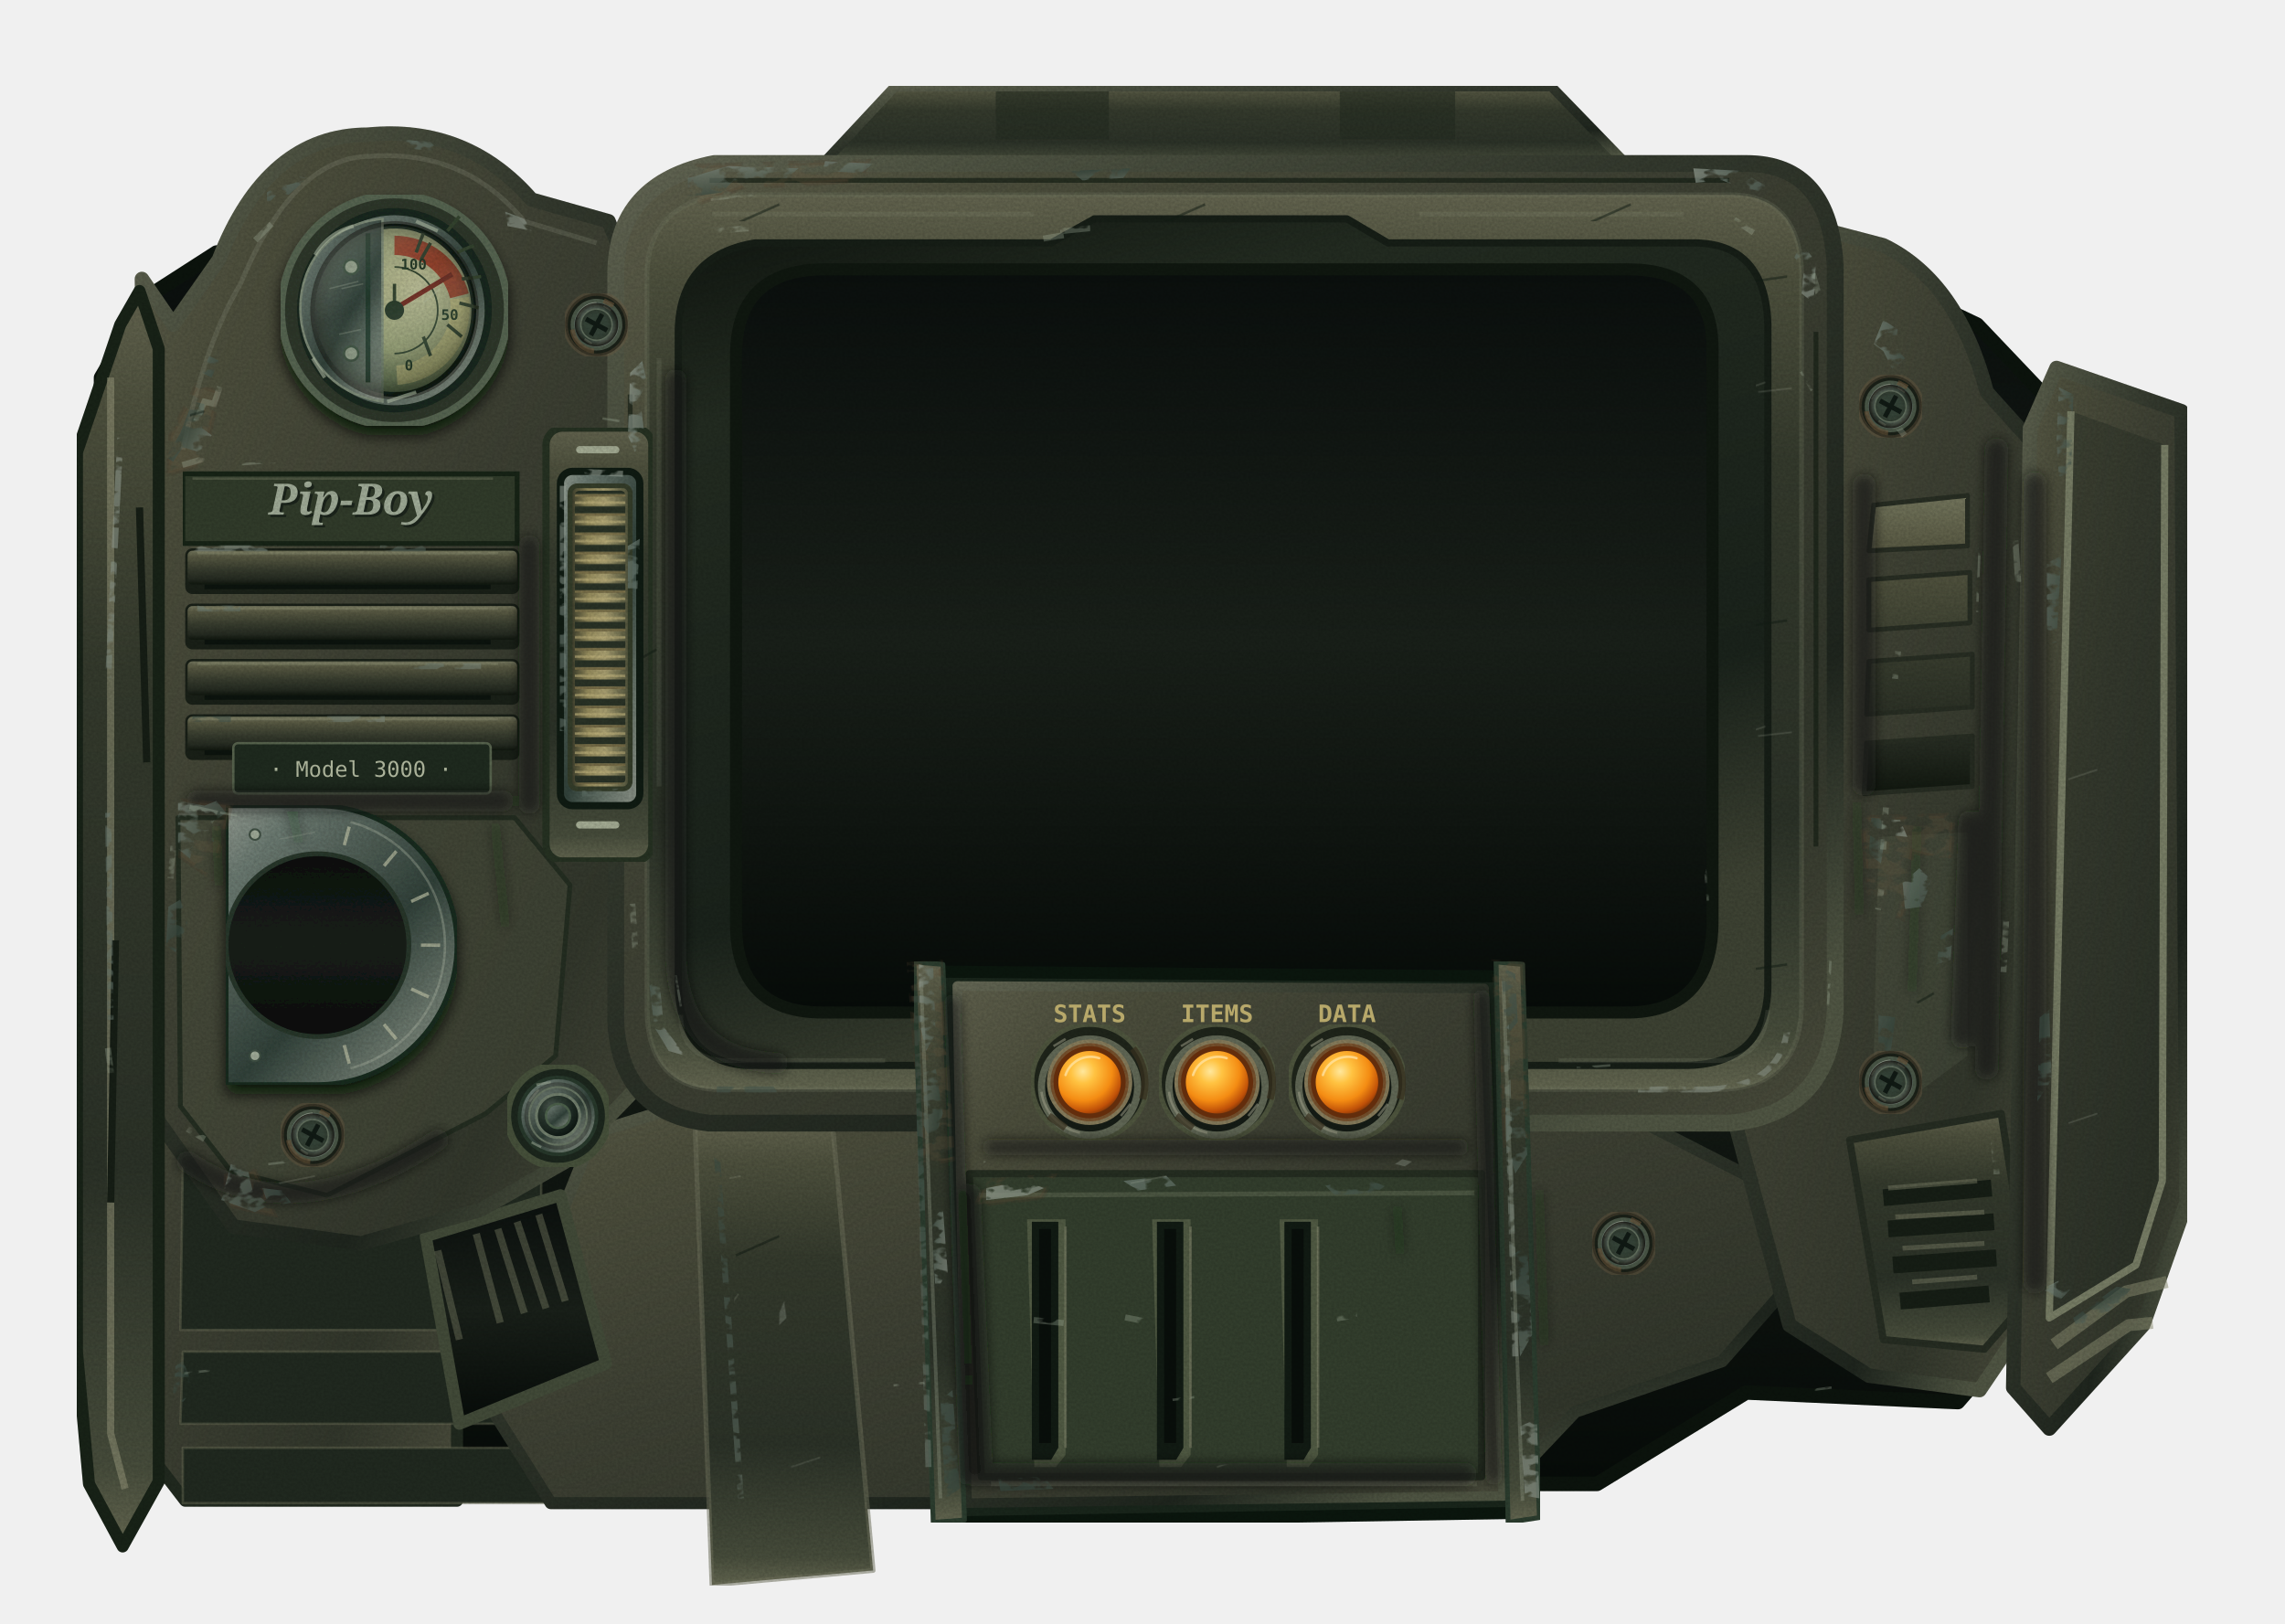
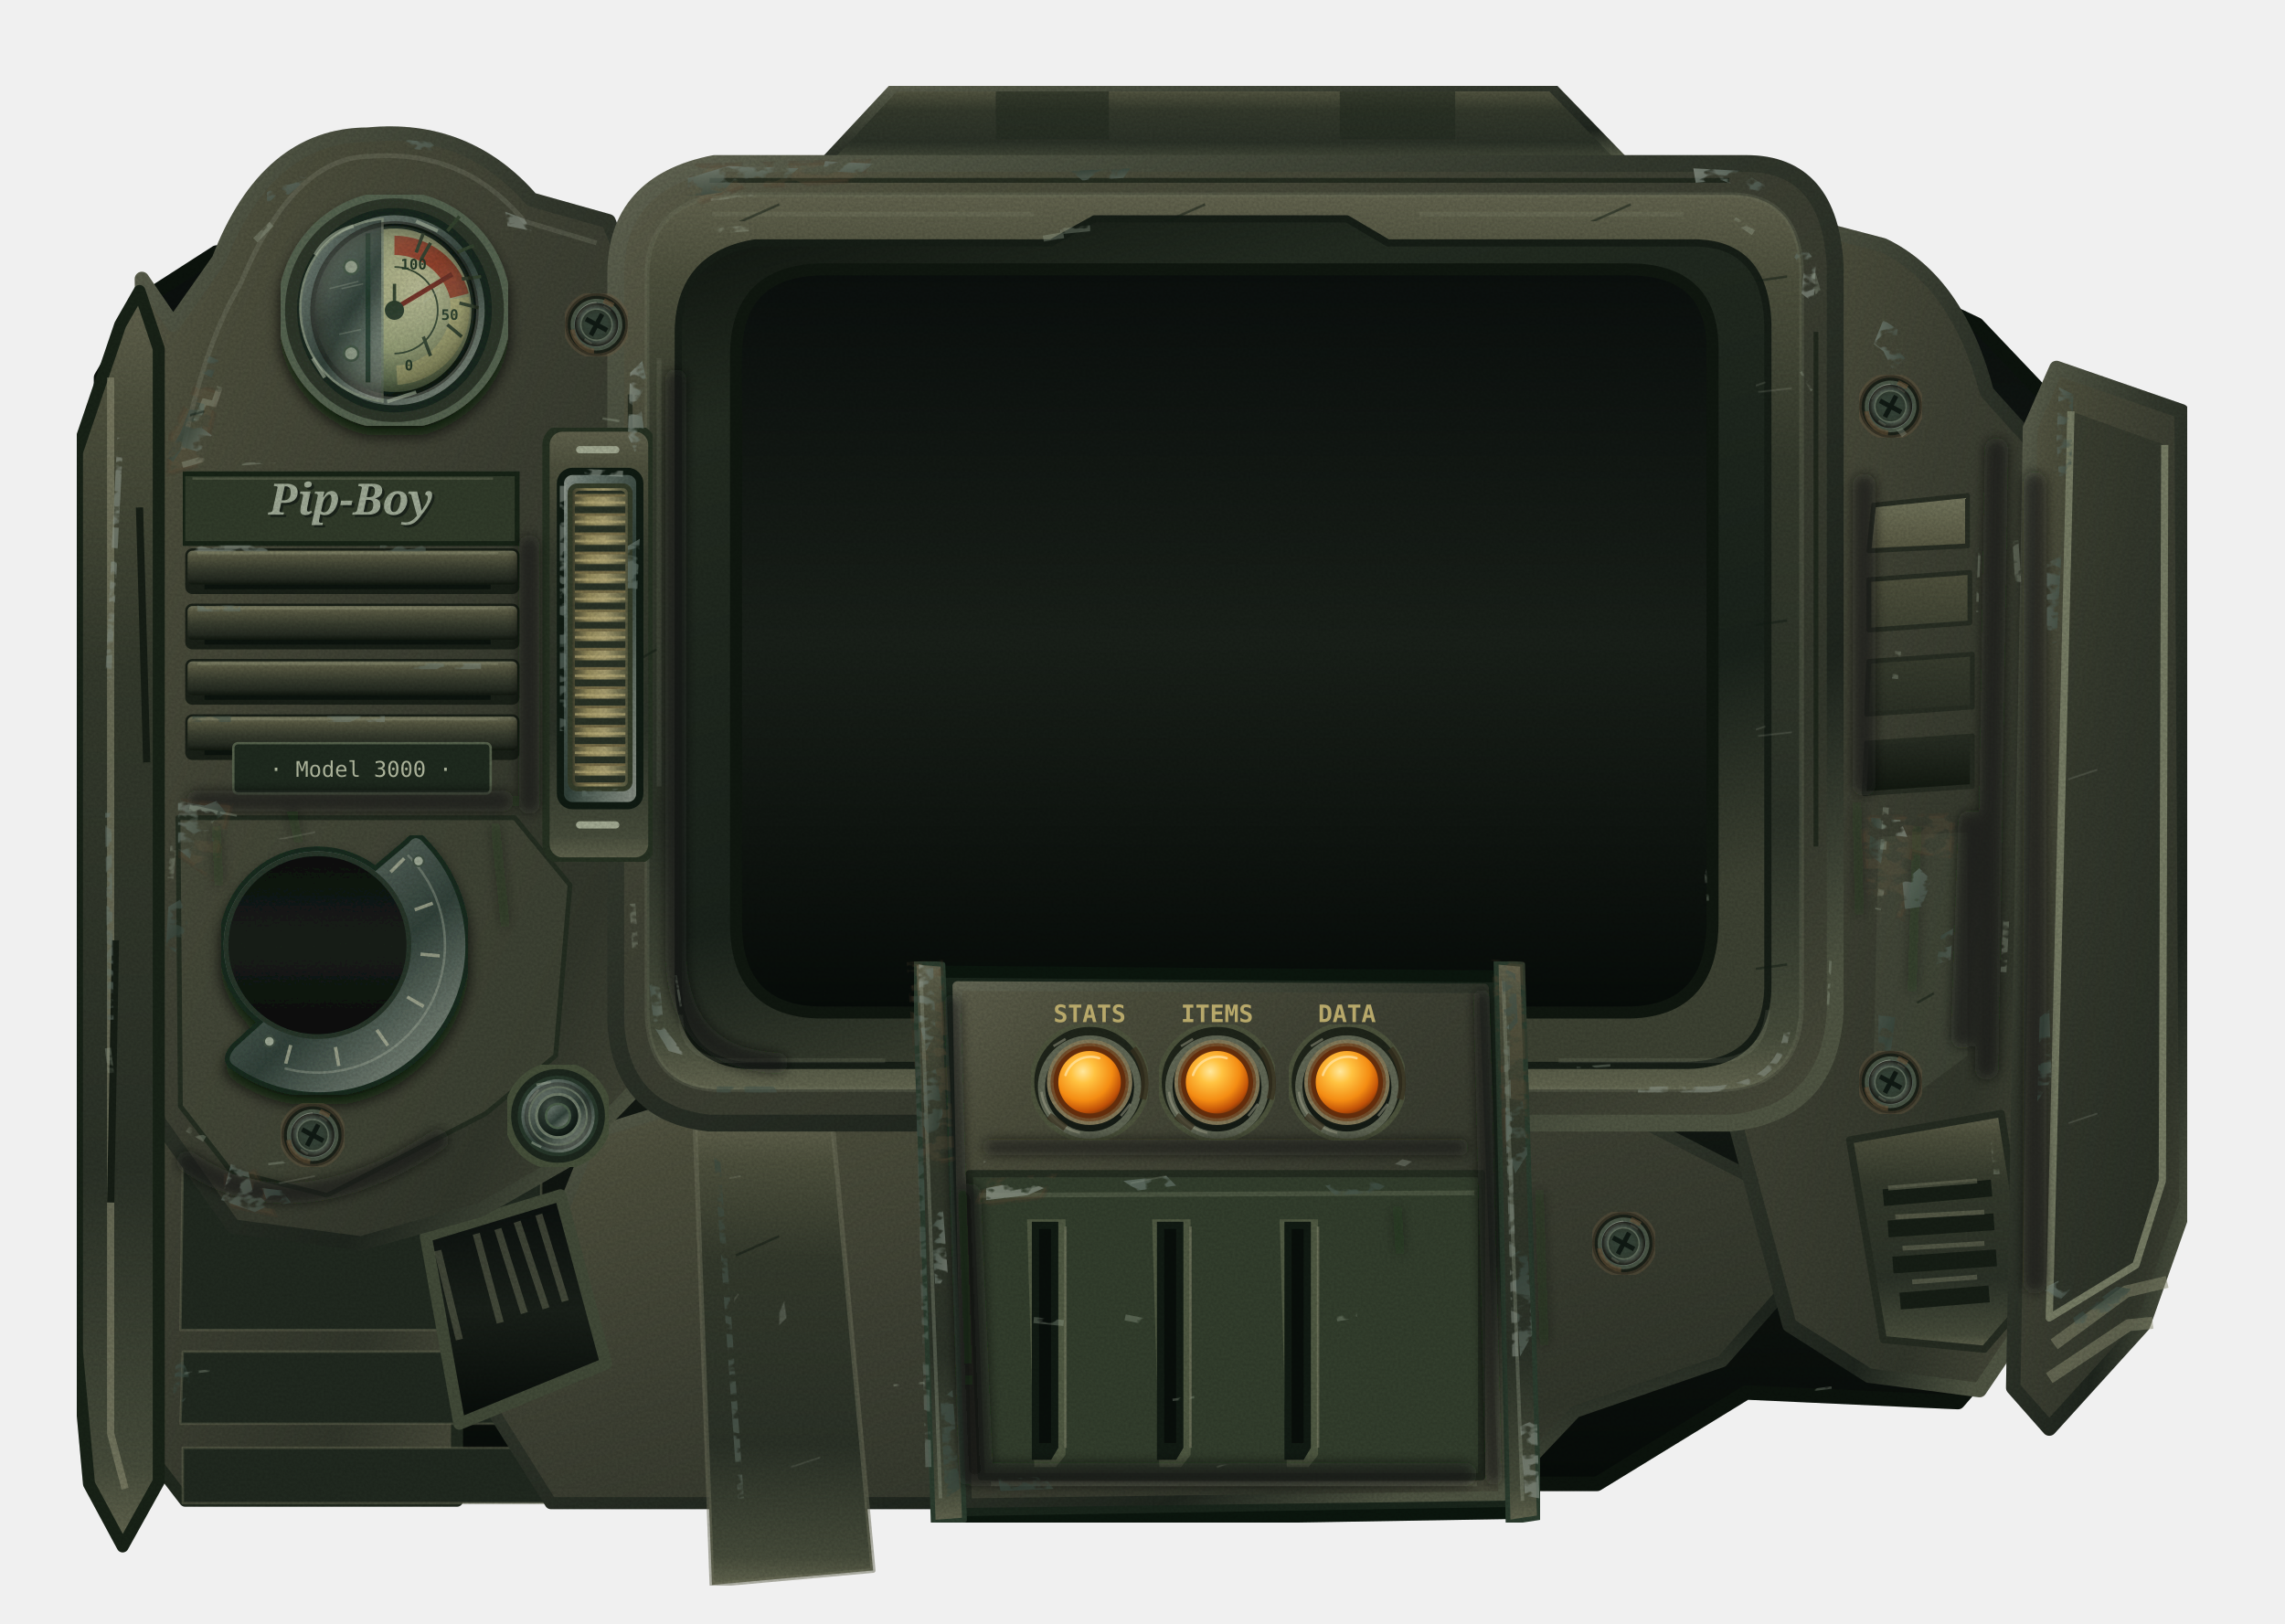
<svg xmlns="http://www.w3.org/2000/svg" width="950" height="675" viewBox="0 0 950 675" fill="none">
  <defs>
    <linearGradient id="paint" x1="0" y1="0" x2="1" y2="1">
      <stop stop-color="#62634f" />
      <stop offset=".16" stop-color="#50523f" />
      <stop offset=".43" stop-color="#414436" />
      <stop offset=".78" stop-color="#34392d" />
      <stop offset="1" stop-color="#4e503f" />
    </linearGradient>
    <linearGradient id="edge" x2=".8" y2="1">
      <stop stop-color="#686b58" />
      <stop offset=".12" stop-color="#555a48" />
      <stop offset=".42" stop-color="#353b2f" />
      <stop offset=".8" stop-color="#20271f" />
      <stop offset="1" stop-color="#535946" />
    </linearGradient>
    <linearGradient id="steel" x2=".85" y2="1">
      <stop stop-color="#99a297" />
      <stop offset=".16" stop-color="#707f76" />
      <stop offset=".36" stop-color="#55645b" />
      <stop offset=".6" stop-color="#33443c" />
      <stop offset=".85" stop-color="#6e7b70" />
      <stop offset="1" stop-color="#879085" />
    </linearGradient>
    <linearGradient id="rim" x2="0" y2="1">
      <stop stop-color="#676852" />
      <stop offset=".09" stop-color="#515440" />
      <stop offset=".3" stop-color="#363c2e" />
      <stop offset=".7" stop-color="#2d3429" />
      <stop offset=".94" stop-color="#4a503e" />
      <stop offset="1" stop-color="#686b54" />
    </linearGradient>
    <linearGradient id="recess" x2=".35" y2="1">
      <stop stop-color="#111711" />
      <stop offset=".22" stop-color="#242d22" />
      <stop offset=".76" stop-color="#1b241c" />
      <stop offset="1" stop-color="#404535" />
    </linearGradient>
    <linearGradient id="rubber" x2="0" y2="1">
      <stop stop-color="#0b100e" />
      <stop offset=".5" stop-color="#1a211a" />
      <stop offset="1" stop-color="#070c09" />
    </linearGradient>
    <linearGradient id="rib" x2="0" y2="1">
      <stop stop-color="#787a60" />
      <stop offset=".18" stop-color="#5b5c45" />
      <stop offset=".54" stop-color="#3a3f30" />
      <stop offset=".84" stop-color="#262c22" />
      <stop offset="1" stop-color="#11180f" />
    </linearGradient>
    <linearGradient id="brass" x2="1" y2="0">
      <stop stop-color="#353828" />
      <stop offset=".3" stop-color="#9b9160" />
      <stop offset=".58" stop-color="#b1a776" />
      <stop offset="1" stop-color="#4d513a" />
    </linearGradient>
    <radialGradient id="dial" cx=".36" cy=".3" r=".75">
      <stop stop-color="#536057" />
      <stop offset=".3" stop-color="#303e35" />
      <stop offset=".66" stop-color="#1e2b24" />
      <stop offset="1" stop-color="#0a1410" />
    </radialGradient>
    <radialGradient id="paper" cx=".65" cy=".35" r=".75">
      <stop stop-color="#bfc199" />
      <stop offset=".55" stop-color="#a5ac7e" />
      <stop offset="1" stop-color="#5b704f" />
    </radialGradient>
    <radialGradient id="amber" cx=".4" cy=".34" r=".7">
      <stop stop-color="#ffe79c" />
      <stop offset=".25" stop-color="#ffc342" />
      <stop offset=".62" stop-color="#f48c13" />
      <stop offset=".85" stop-color="#bf5008" />
      <stop offset="1" stop-color="#622a09" />
    </radialGradient>
    <linearGradient id="glass" x2=".5" y2="1">
      <stop stop-color="#e3f8e6" stop-opacity=".18" />
      <stop offset=".48" stop-color="#c4dfcc" stop-opacity="0" />
      <stop offset="1" stop-color="#06170c" stop-opacity=".3" />
    </linearGradient>
    <radialGradient id="soot">
      <stop offset=".45" stop-color="#231f13" stop-opacity="0" />
      <stop offset=".78" stop-color="#1f2014" stop-opacity=".25" />
      <stop offset="1" stop-color="#100f0a" stop-opacity=".85" />
    </radialGradient>
    <pattern id="wheel-ribs" width="24" height="8" patternUnits="userSpaceOnUse">
      <path d="M0 1h24" stroke="#c5b780" stroke-opacity=".65" />
      <path d="M0 4h24" stroke="#2b3427" stroke-width="3" />
      <path d="M0 6h24" stroke="#786e48" />
    </pattern>
    <pattern id="scuffs" width="177" height="143" patternUnits="userSpaceOnUse">
      <path d="m17 19 9-3m-3 4 18-2m75 45 15-3m-92 49 22-7m63 16 6-9m22-71 12-4" stroke="#b9bdaa" stroke-opacity=".17" stroke-width=".7" />
      <path d="m64 34 21-6m-64 89 14-2m94-22 18-8m-58 46 7-4" stroke="#101a13" stroke-opacity=".5" />
      <path d="m49 55 3-2 4 1-3 2zm98 62 2-5 1 7-3 3z" fill="#a4afa0" fill-opacity=".3" />
    </pattern>
    <filter id="grain" x="0" y="0" width="100%" height="100%" color-interpolation-filters="sRGB">
      <feTurbulence type="fractalNoise" baseFrequency=".9" numOctaves="2" seed="27" />
      <feColorMatrix values="0 0 0 0 0  0 0 0 0 0  0 0 0 0 0  .2 0 0 0 0" />
      <feComposite in2="SourceAlpha" operator="in" result="speckle" />
      <feBlend in="SourceGraphic" in2="speckle" mode="multiply" />
    </filter>
    <filter id="flaking" x="0" y="0" width="100%" height="100%">
      <feTurbulence type="fractalNoise" baseFrequency=".11 .18" numOctaves="3" seed="8" />
      <feColorMatrix values="0 0 0 0 1  0 0 0 0 1  0 0 0 0 1  9 0 0 0 -3.9" />
    </filter>
    <mask id="worn" maskUnits="userSpaceOnUse" x="0" y="0" width="950" height="675">
      <rect width="950" height="675" fill="white" filter="url(#flaking)" />
    </mask>
    <filter id="smudge" x="-20%" y="-20%" width="140%" height="140%">
      <feGaussianBlur stdDeviation="2.5" />
    </filter>
    <filter id="shadow" x="-15%" y="-15%" width="130%" height="140%">
      <feDropShadow dx="0" dy="4" stdDeviation="3" flood-color="#030806" flood-opacity=".8" />
    </filter>
    <g id="screw" filter="url(#grain)">
      <circle r="13" fill="#1b2118" stroke="#726047" stroke-opacity=".35" stroke-width="2" />
      <circle r="10" fill="url(#steel)" stroke="#4d5a4a" stroke-width="1.5" />
      <circle r="6.5" fill="#37463a" stroke="#778875" stroke-width=".6" />
      <path d="M-5-1h4v-4h2v4h4v2H1v4h-2V1h-4z" fill="#111b15" transform="rotate(28)" />
      <path d="M-8-3a9 9 0 0 1 8-6m3 1 3 2M-5 6l3 2" stroke="#bbc3ad" stroke-opacity=".5" />
      <path d="M-10 2a10 10 0 0 0 9 9M3-10l4 2" stroke="#69533a" stroke-width="2" stroke-opacity=".65" />
      <circle r="9" fill="url(#soot)" />
    </g>
    <g id="lamp">
      <g filter="url(#grain)">
        <circle r="24" fill="#20261b" stroke="#515840" stroke-width="2" />
        <circle cy="2" r="20" fill="#161d16" stroke="#656c59" stroke-width="3" />
        <circle r="17" fill="#7c542e" stroke="#8b805e" stroke-width="1.5" />
      </g>
      <circle r="14" fill="url(#amber)" stroke="#632d0c" stroke-width="2" />
      <path d="M-10-3a11 11 0 0 1 14-7" stroke="#ffe7ad" stroke-opacity=".7" stroke-linecap="round" />
      <path d="M-20 4a20 20 0 0 0 16 17M-15-15l5-3m23 32 4-5" stroke="#a1a18a" stroke-opacity=".5" />
      <path d="M18-14a23 23 0 0 1 4 21m-39 7 7 5" stroke="#372f1f" stroke-width="3" stroke-opacity=".7" />
    </g>
    <g id="vent">
      <rect width="139" height="19" rx="3" fill="#1a2118" />
      <rect x="1" y="1" width="137" height="14" rx="2" fill="url(#rib)" />
      <path d="M5 2h125" stroke="#9c9d80" stroke-opacity=".35" />
      <path d="M8 16h119" stroke="#0c140e" stroke-width="2" />
    </g>
    <g id="slot">
      <path d="M-8 0H8V98L4 103H-5z" fill="#545e46" />
      <path d="M-6 1H5v94l-3 5h-8z" fill="#121c14" />
      <path d="M-3 4H2v89H-3z" fill="#090f0b" />
      <path d="M8 3v92" stroke="#a0a086" stroke-opacity=".4" />
    </g>
    <path id="selector-tick" d="M0-43V-51" />
    <g id="selector-knob" filter="url(#shadow)">
      <g filter="url(#grain)">
        <circle r="37" fill="url(#dial)" stroke="#687b6b" stroke-width="2" />
        <circle r="27" fill="url(#dial)" stroke="#18281f" stroke-width="3" />
        <circle r="21" fill="url(#dial)" stroke="#3c5143" stroke-width="1" />
        <path d="M0-33 5-25H-5Z" fill="url(#dial)" stroke="#687b6b" stroke-width="1" />
      </g>
      <path d="M-27-12q5-13 19-16m-3 7 9-2m-28 36 4 6m41 10 6-3" stroke="#9ba999" stroke-opacity=".3" stroke-width="1.2" />
      <path d="m-11-23 6-1m-20 9 3-6m-3 4 1 4m3 35 5 3m38-14 1-7" stroke="#b8c1ae" stroke-opacity=".3" stroke-width=".7" />
    </g>
  </defs>
  <g stroke-linejoin="round" filter="url(#grain)">
    <path d="M62 123 90 105h91l47 35 476 2 55-37 63 30 39 41v353l-47 54-88-4-62 38H91L42 575V157z" fill="url(#rubber)" stroke="#0c140d" stroke-width="6" />
    <path d="M81 165h109v459H77L57 598V188z" fill="url(#paint)" stroke="#222b20" stroke-width="5" />
    <path d="M76 485h149v68H75zm0 77h177v30H75zm0 40h188v23H76z" fill="#222b21" stroke="#71745c" stroke-opacity=".45" />
    <path d="M247 471 321 448l353 14 92 47-50 57-61 21-36 38H229l-27-43z" fill="url(#paint)" stroke="url(#edge)" stroke-width="5" />
    <path d="m289 469 57-3 17 187-67 6z" fill="url(#rim)" stroke="#747761" stroke-opacity=".5" stroke-width="2" />
    <path d="m303 480 28-3 17 169-39 1z" fill="url(#scuffs)" />
    <path d="m177 514 56-17 19 70-61 25z" fill="url(#rubber)" stroke="#454e3b" stroke-width="5" />
    <path d="m182 520 9 37m7-44 10 37m-1-39 11 35m-3-38 12 36m-3-39 11 36" stroke="#7d8266" stroke-opacity=".45" stroke-width="3" />
    <path d="M59 116 72 135 91 108Q111 56 153 56q41-4 68 27l32 9 24 60-12 300-30 31-35 20-50 14-53-7-32-45z" fill="url(#paint)" stroke="url(#edge)" stroke-width="6" />
    <path d="M76 187q9-44 24-69 22-53 54-53 39-3 64 27l30 9" stroke="#959984" stroke-opacity=".26" stroke-width="2" />
    <path d="M74 340h140l23 28-6 71-29 24-66 34-40-10-21-27z" fill="#505743" fill-opacity=".4" stroke="#252f22" stroke-width="2" />
    <path d="M50 135 58 121 66 145v471l-15 27-14-26-5-55V188z" fill="url(#rim)" stroke="#192418" stroke-width="5" />
    <path d="M46 157v439l6 23" stroke="#9a9b7e" stroke-opacity=".55" stroke-width="3" />
    <path d="m58 211 3 106m-13 74-2 109" stroke="#171f16" stroke-width="3" />
    <path d="m741 91 42 11q31 15 43 61l18 20v364l-21 31-46-6-33-21-25-93z" fill="url(#paint)" stroke="url(#edge)" stroke-width="6" />
    <path d="m779 210 39-4v21l-41 2zm-2 31 42-3v21l-42 3zm0 34 43-3v22l-44 3zm-1 34 44-3v21l-45 3z" fill="url(#rib)" stroke="#292f24" stroke-width="2" />
    <path d="m781 348 37-2v93l-19 14-20-12z" fill="#687059" fill-opacity=".22" />
    <path d="m769 474 63-11 12 76-19 22-42-4z" fill="url(#rim)" stroke="#272e23" stroke-width="3" />
    <path d="m783 498 45-4m-43 17 44-3m-42 18 43-3m-40 18 37-3" stroke="#171f16" stroke-width="7" />
    <path d="m785 494 37-3m-34 15 37-2m-34 15 34-2m-30 16 27-2" stroke="#8e9176" stroke-opacity=".4" stroke-width="2" />
    <path d="m855 153 52 18 2 329-18 51-39 43-15-17 7-399z" fill="url(#paint)" stroke="url(#edge)" stroke-width="6" />
    <path d="m861 171-9 377 36-22 11-35 1-306" fill="#202a20" fill-opacity=".35" stroke="#7c8269" stroke-width="3" />
    <path d="m854 559 30-22 17-4m-49 40 33-22 10-1" stroke="#97997b" stroke-opacity=".5" stroke-width="5" />
    <path d="m344 66 28-30h273l32 33" fill="url(#rim)" stroke="url(#edge)" stroke-width="4" />
    <path d="M414 38h47v20h-47zm143 0h48v20h-48z" fill="#252e22" fill-opacity=".6" />
    <path d="M297 68h429q35 0 37 43v309q-2 43-44 47H295q-37-4-39-42V114q0-38 41-46z" fill="url(#paint)" stroke="url(#edge)" stroke-width="7" />
    <path d="M299 81h420q29 0 30 32v304q0 34-32 36H298q-29-1-29-34V115q0-29 30-34z" fill="url(#rim)" stroke="#777c64" stroke-opacity=".3" stroke-width="2" />
    <path d="M314 101h123l18-10h105l17 10h127q30 0 31 34v276q-1 31-33 32H310q-27-2-28-33V137q1-31 32-36z" fill="url(#recess)" stroke="#171f17" stroke-width="3" />
    <path d="M341 112h336q35 0 35 33v238q0 37-34 38H342q-36 0-36-37V148q0-35 35-36z" fill="url(#rubber)" stroke="#101810" stroke-width="5" />
    <path d="M296 89h134m160 0h110M274 149v178m9 95q0 17 17 19h68m280 0h65q20 0 22-21" stroke="#a4aa90" stroke-opacity=".15" stroke-width="2" />
    <path d="M295 75h424M262 164v128m493-154v214" stroke="#182216" stroke-opacity=".7" stroke-width="2" />
  </g>
  <g transform="translate(164 129)" filter="url(#shadow)">
    <g filter="url(#grain)">
      <ellipse rx="47" ry="48" fill="#30392c" stroke="#596854" stroke-width="3" />
      <ellipse rx="39" ry="41" fill="url(#steel)" stroke="#1b291f" stroke-width="3" />
      <ellipse rx="33" ry="35" fill="url(#paper)" stroke="#0e2117" stroke-width="2" />
      <path d="M0-27a28 28 0 0 1 27 21" stroke="#a34730" stroke-width="8" />
      <path d="M1 27a28 28 0 0 0 26-32" stroke="#c6c286" stroke-width="8" />
      <g stroke="#354631" stroke-width="1.4">
        <path d="M0-32v8m12-29-3 8" transform="translate(0 21)" />
        <path d="m15-28-4 7m16-18-5 6m11 6-7 3m10 10-8 1m7 12-8-2m1 14-6-5m-7 13-3-8" />
        <path d="M0-18a18 18 0 0 1 0 36" stroke-width=".7" />
      </g>
      <g fill="#243a27" font-family="monospace" font-size="6" font-weight="bold" text-anchor="middle">
        <text x="8" y="-17">100</text>
        <text x="23" y="4">50</text>
        <text x="6" y="25">0</text>
      </g>
      <path d="M-1 0 24-15" stroke="#762c23" stroke-width="2" />
      <circle r="4" fill="#283a29" />
      <path d="M-5-38C-50-34-51 31-5 38z" fill="url(#steel)" stroke="#82907c" stroke-width="1" />
      <path d="M-11-32v62" stroke="#253d30" stroke-width="2" />
      <circle cx="-18" cy="-18" r="3" fill="#a4b19b" stroke="#425846" />
      <circle cx="-18" cy="18" r="3" fill="#a4b19b" stroke="#425846" />
    </g>
    <ellipse rx="35" ry="37" fill="url(#soot)" opacity=".55" />
    <path d="M-33-23q5-9 16-12m26-2 9 4m-52 53 5 8m26 10 12-4" stroke="#a6b09c" stroke-opacity=".6" stroke-width="1.5" />
    <path d="m-22-9 9-2m-14 2 12-3m-8 22 9-2m26-11 7-6" stroke="#b3bda8" stroke-opacity=".24" stroke-width=".6" />
    <ellipse rx="33" ry="35" fill="url(#glass)" />
  </g>
  <g filter="url(#grain)">
    <path d="M76 197h139v29H76z" fill="#333e2c" stroke="#182517" stroke-width="2" />
    <path d="M80 199h125" stroke="#94987b" stroke-opacity=".3" />
    <text x="147" y="215" fill="#1c251c" font-family="Georgia,serif" font-size="18" font-style="italic" font-weight="bold" text-anchor="middle">Pip-Boy</text>
    <text x="146" y="214" fill="#a6b29d" font-family="Georgia,serif" font-size="18" font-style="italic" font-weight="bold" text-anchor="middle">Pip-Boy</text>
    <use href="#vent" x="77" y="228" />
    <use href="#vent" x="77" y="251" />
    <use href="#vent" x="77" y="274" />
    <use href="#vent" x="77" y="297" />
    <rect x="97" y="309" width="107" height="21" rx="2" fill="#202c20" stroke="#5b6851" />
    <text x="150" y="323" fill="#bbc3a8" font-family="monospace" font-size="9" text-anchor="middle">· Model 3000 ·</text>
    <rect x="227" y="178" width="44" height="180" rx="7" fill="url(#rim)" stroke="#273323" stroke-width="3" />
    <rect x="233" y="196" width="33" height="139" rx="5" fill="url(#steel)" stroke="#101c13" stroke-width="3" />
    <rect x="237" y="202" width="25" height="126" rx="3" fill="url(#brass)" stroke="#363f2b" stroke-width="2" />
    <rect x="239" y="204" width="21" height="122" rx="2" fill="url(#wheel-ribs)" />
    <path d="M241 187h15m-15 156h15" stroke="#aab299" stroke-width="3" stroke-linecap="round" />
  </g>
  <g id="selector-scale" transform="translate(132 393)" filter="url(#shadow)">
    <g filter="url(#grain)">
-       <path d="M-38-58H0A58 58 0 0 1 0 58H-38Z" fill="url(#steel)" stroke="#182d20" stroke-width="2" />
-       <path d="M13.718-51.194A53 53 0 0 1 13.718 51.194" stroke="#bec7b3" stroke-opacity=".35" stroke-width="1" />
+       <path d="M24-32 37-43Q41-48 45-43A62 62 0 0 1-35 51Q-40 48-35 42L-24 32A40 40 0 0 1 24-32Z" fill="url(#steel)" stroke="#182d20" stroke-width="2" />
+       <path d="M37.477-37.477A53 53 0 0 1-13.718 51.194" stroke="#bec7b3" stroke-opacity=".35" stroke-width="1" />
      <g stroke="#c2c6aa" stroke-opacity=".7" stroke-width="1.4">
-         <use href="#selector-tick" transform="rotate(15)" />
-         <use href="#selector-tick" transform="rotate(40)" />
-         <use href="#selector-tick" transform="rotate(65)" />
-         <use href="#selector-tick" transform="rotate(90)" />
-         <use href="#selector-tick" transform="rotate(115)" />
-         <use href="#selector-tick" transform="rotate(140)" />
-         <use href="#selector-tick" transform="rotate(165)" />
+         <use href="#selector-tick" transform="rotate(45)" />
+         <use href="#selector-tick" transform="rotate(70)" />
+         <use href="#selector-tick" transform="rotate(95)" />
+         <use href="#selector-tick" transform="rotate(120)" />
+         <use href="#selector-tick" transform="rotate(145)" />
+         <use href="#selector-tick" transform="rotate(170)" />
+         <use href="#selector-tick" transform="rotate(195)" />
      </g>
      <g fill="#a5b19d" stroke="#425346" stroke-width=".8">
-         <circle cx="-26" cy="-46" r="2.2" />
-         <circle cx="-26" cy="46" r="2.2" />
+         <circle cx="42" cy="-35" r="2.2" />
+         <circle cx="-20" cy="40" r="2.2" />
      </g>
      <circle r="38" fill="url(#rubber)" stroke="#29382c" stroke-width="2" />
    </g>
  </g>
  <use href="#screw" x="248" y="135" />
  <use href="#screw" x="786" y="169" />
  <use href="#screw" x="786" y="450" />
  <use href="#screw" x="130" y="472" />
  <use href="#screw" x="675" y="517" />
  <g transform="translate(232 464)" filter="url(#grain)">
    <circle r="21" fill="#1d281e" stroke="#49543d" stroke-width="3" />
    <circle r="16" fill="url(#steel)" stroke="#293b2d" stroke-width="1.5" />
    <circle r="12" fill="url(#steel)" stroke="#80917c" stroke-width=".8" />
    <circle r="9" fill="url(#dial)" stroke="#7b8a77" stroke-width="1.2" />
    <circle r="5" fill="url(#steel)" stroke="#50654f" />
    <path d="m-12-6 4-5m-1-2 6-1m-8 25 4 2" stroke="#afbaa4" stroke-opacity=".5" />
    <circle r="14" fill="url(#soot)" opacity=".4" />
  </g>
  <g filter="url(#grain)" stroke-linejoin="round">
    <path d="m388 404 238 2 8 223-239 4z" fill="#1a271c" stroke="#0b170e" stroke-width="5" />
    <path d="m398 410 219 1 8 211-223 3z" fill="url(#paint)" stroke="url(#edge)" stroke-width="4" />
    <path d="M403 488h213v126H408z" fill="#35412f" stroke="#262f22" stroke-width="3" />
    <path d="m407 497 206-1M412 617h202" stroke="#8b9176" stroke-opacity=".3" stroke-width="2" />
    <use href="#slot" x="435" y="507" />
    <use href="#slot" x="487" y="507" />
    <use href="#slot" x="540" y="507" />
    <path d="m380 400 12 1 9 231-13 1z" fill="url(#rim)" stroke="#2d3f30" stroke-width="2" />
    <path d="m622 400 11 1 7 230-13 2z" fill="url(#rim)" stroke="#2d3f30" stroke-width="2" />
    <path d="m383 408 8 215m234-215 8 216" stroke="#b3baa4" stroke-opacity=".3" stroke-width="1.5" />
  </g>
  <g fill="#b7a86a" font-family="monospace" font-size="10" font-weight="bold" text-anchor="middle">
    <text x="453" y="425">STATS</text>
    <text x="506" y="425">ITEMS</text>
    <text x="560" y="425">DATA</text>
  </g>
  <use href="#lamp" x="453" y="450" />
  <use href="#lamp" x="506" y="450" />
  <use href="#lamp" x="560" y="450" />
  <g stroke="#11170f" stroke-opacity=".65" stroke-linecap="round" filter="url(#smudge)">
    <path d="M82 333h127M220 227v107M78 483q44 30 104-9M281 158v237q0 45 42 47" stroke-width="8" />
    <path d="M775 202v124m44 16-3 89M830 187l-4 257M846 201v332M403 497l5 116h201" stroke-width="9" />
    <path d="M412 477h195M396 417l6 197M616 415l5 199" stroke-width="6" />
    <path d="m90 345 1 22m115-23 4 40m-89-48 3 13m648-14 1 44m24-34-2 66m-155 85 2 62m-61-55 1 17" stroke-width="3" stroke-opacity=".4" />
  </g>
  <g mask="url(#worn)">
    <g fill="#766244" fill-opacity=".18" stroke="#493b29" stroke-opacity=".25" stroke-width="2">
      <path d="m71 181 11-21 9 3-7 30-14 4zm5 152 20 2-8 30-13-9zm18 156 12-2 8 18-20-4z" />
      <path d="m288 69 73-2-3 8-49 3-23 8zm486 271 38-1-1 19-16-4-4 28-14-9z" />
      <path d="m378 401 13-1 5 82-12 2zm243-1 12 1 2 72-9 3zm-211 91 28-2-5 9-27 3z" />
    </g>
    <g fill="url(#steel)" opacity=".65">
      <path d="m75 180 5-13 5 1-1 10 4 3-5 7-7-2-4 6-3-2zm9-25 3-7 4 2-3 7z" />
      <path d="m74 333 11 2 5-2 4 5-6 4 1 8-8-2-2 9-5-4zm-4 44 5-3 3 10-5 12-4-3z" />
      <path d="m96 484 7 2 2 9 7 6-6 3-14-5zm13 10 8 1 4 5-9 2zm-36 74 3-2 5 11-5 6-4-4z" />
      <path d="m111 80 10-7 7 1-8 7-4-1-5 5zm55-22 13 1 4 4-11-1zm44 30 8 3 3 5-10-2z" />
      <path d="m286 74 17-5 29 1-5 4-22 1-5 5-14 2zm57-7 20 1-5 4-16-1zm102 4 25-1-3 4-17 1z" />
      <path d="m704 70 19 1 11 6-2 4-16-6-11 1zm45 31 6 8-1 17-5-4 1-10-4-5z" />
      <path d="m262 155 5-5 2 9-3 6 2 16-4 7-3-7zm-1 72 5-3-1 21-4 3zm9 183 4-4 2 21 9 12-7-2-6-10z" />
      <path d="m783 133 6 4-1 7 4 5-5 5-4-8-4-3zm-5 207 12 1 3 7-9-1-2 12-5-4z" />
      <path d="m791 367 7-6 5 5-4 11-7 1zm16 22 5-3-1 13-6 2zm-26 33 7 1-2 15-5-3z" />
      <path d="m856 161 6 3-1 36-5-2-1-14zm-5 73 6-3-2 36-4 1zm-3 189 4-3 1 29-6 9z" />
      <path d="m851 535 8-4 2 5-11 11-3-4zm11 13 18-13 6 1-7 8-15 10z" />
      <path d="m382 401 6 1 1 28-4 7-3-13zm2 45 5-2 3 19-4 13-4-8zm3 62 5-6 2 27-5 8z" />
      <path d="m391 582 5-4 3 41-6 4zm233-180 6 3 1 20-5 6zm2 57 7-1 2 22-5 8-4-14z" />
      <path d="m629 522 6-5 2 38-5 9zm3 71 7-3 1 33-6-1zm-222-99 16-3 8 3-7 3-17 2z" />
      <path d="m467 491 18-2 4 4-16 2zm84 2 15-3 10 3-4 3-17 1zm-136 122 19-1 4 5-22 1z" />
    </g>
    <g fill="none" stroke="url(#steel)" stroke-width="2.5" stroke-opacity=".55">
      <path d="M78 228h37m43 0h19M82 253h18M172 277h28M80 299h16m40 0h24" />
      <path d="m239 196 20 1m-25 5v102m8 26 17-1M298 453h30m14 0h12M681 453h29q29-1 33-24" />
      <path d="m50 182-5 100m0 56 1 86m252 55 10 144m73-211 5 198m240-187 4 141" />
    </g>
  </g>
  <g stroke="#a7b5a0" stroke-opacity=".3" stroke-linecap="square" mask="url(#worn)">
    <path d="m82 174 3-7 4 1 2-6m-14 31 7-2m23-92 5-5m-32 242 9 2-3 7m-14 8-1 11m8 106 5 3m-39-36 1 8m217-68 1 16m33-297 13-1m132 1 10-1m-17 4 6-1m281-6 6 4m26 19 2 7m31 53 4 5m-2 92-1 9m-4 56-1 15m-1 19-1 6m57-151 1 15m-5 143-1 19m-4 73 1 11m-399 62 10 1m28-2 5 1m83-1 6-1" stroke-width="2.5" />
    <path d="m101 193 13-1m-22 146 6 1m14 145 8-1m-43 88 18-2m156-395 6 1m39-92 18-2m-33 325 2 12m90 59 8-1m275-32 13-1m40-81 1 12m39-219 4 7m8 238-1 18m-7 160 8-1m62-349-1 26m-450 322 12-1m104 7 8-1" stroke-width="1" />
  </g>
  <g fill="url(#scuffs)">
    <path d="M79 169h29v21H79zm-1 166h142v14H78zm21 157 127-41 12 26-105 40-29-7z" />
    <path d="M283 77h445v15H283zm-17 62h14v254h-14zm464-26h15v319h-15z" />
    <path d="M785 342h29v84h-29zm74-161 36 6-1 302-34 23zM409 481h202v17H409zm-1 128h207v11H408z" />
  </g>
</svg>
